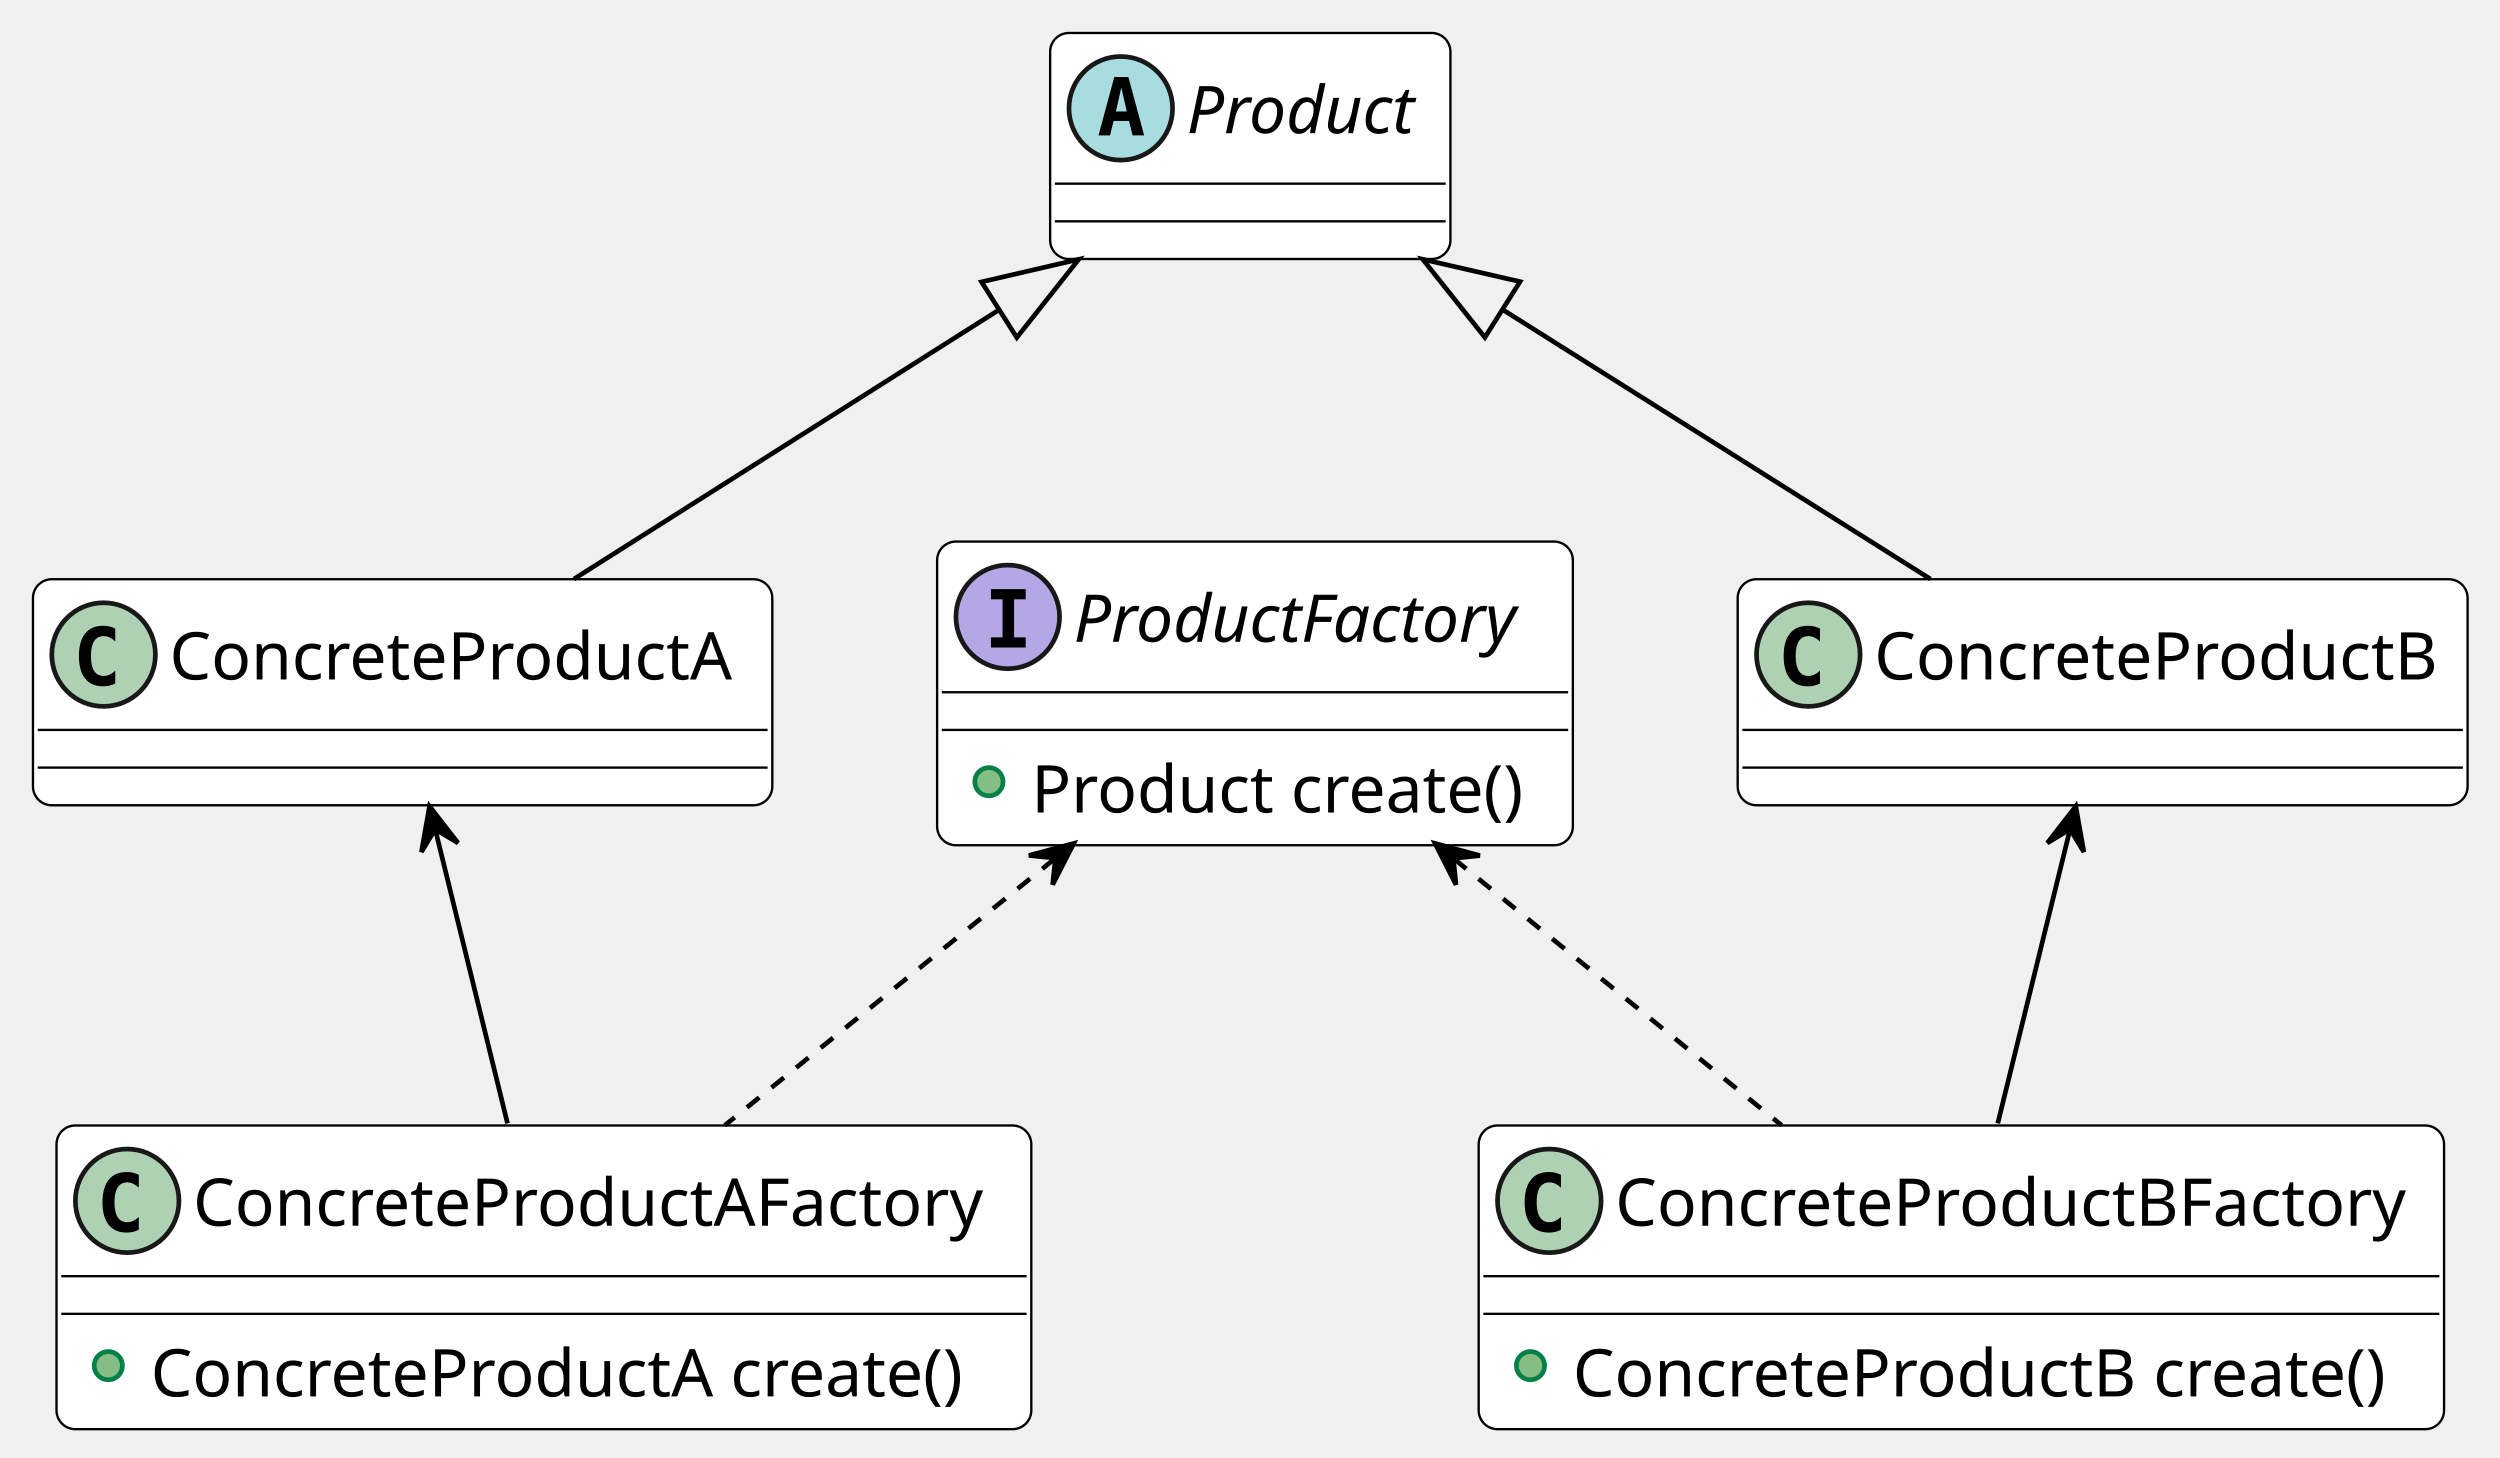
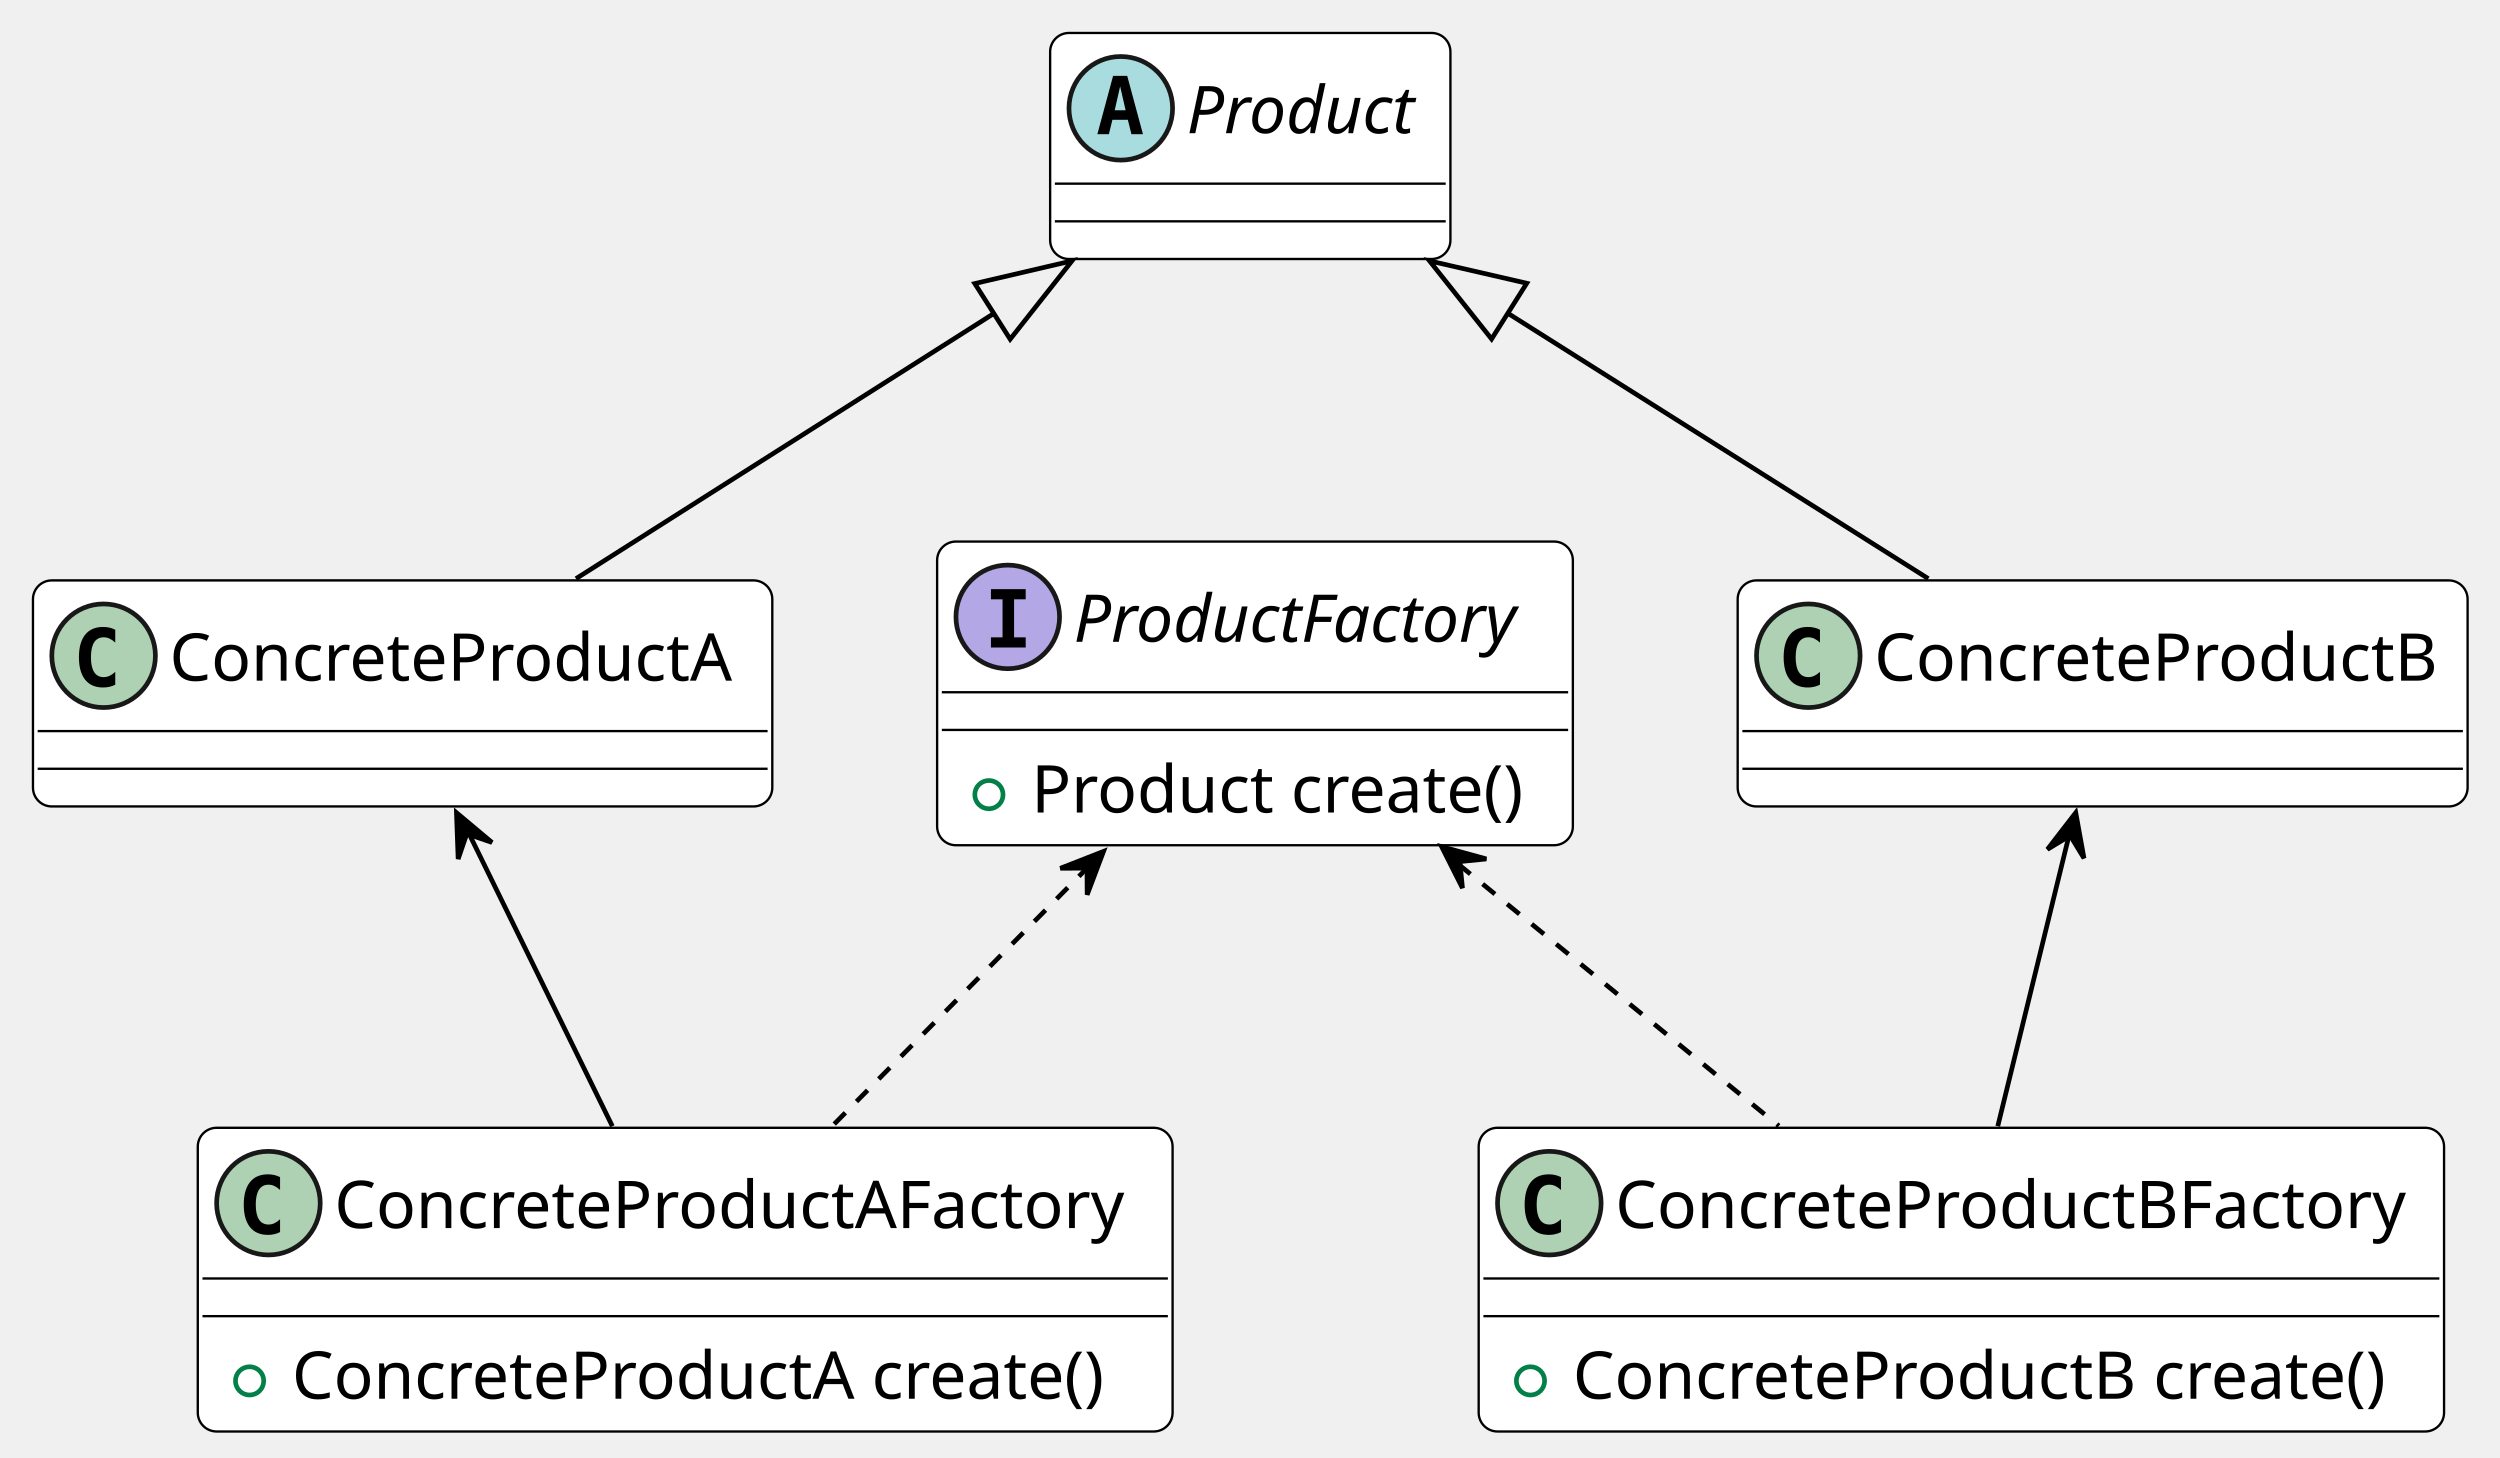
<svg xmlns="http://www.w3.org/2000/svg" contentStyleType="text/css" height="645.833px" preserveAspectRatio="none" style="width:1106px;height:645px;background:#FFFFFF;" version="1.1" viewBox="0 0 1106 645" width="1106.25px" zoomAndPan="magnify">
  <defs />
  <g>
    <g id="elem_Product">
      <rect codeLine="122" fill="#FFFFFF" height="100" id="Product" rx="8.333" ry="8.333" style="stroke:#000000;stroke-width:1.042;" width="177.083" x="464.583" y="14.583" />
      <ellipse cx="495.833" cy="47.917" fill="#A9DCDF" rx="22.917" ry="22.917" style="stroke:#181818;stroke-width:2.083;" />
-       <path d="M496.069,38.746 L493.666,49.312 L498.49,49.312 Z M492.957,34.077 L499.199,34.077 L506.169,59.896 L501.067,59.896 L499.476,53.515 L492.645,53.515 L491.089,59.896 L485.987,59.896 Z " fill="#000000" />
+       <path d="M495.548,38.225 L493.145,48.791 L497.97,48.791 Z M492.436,33.556 L498.679,33.556 L505.648,59.375 L500.546,59.375 L498.955,52.994 L492.124,52.994 L490.568,59.375 L485.466,59.375 Z " fill="#000000" />
      <text fill="#000000" font-family="sans-serif" font-size="29.167" font-style="italic" lengthAdjust="spacing" textLength="110.417" x="525" y="58.94">Product</text>
      <line style="stroke:#000000;stroke-width:1.042;" x1="466.667" x2="639.583" y1="81.25" y2="81.25" />
      <line style="stroke:#000000;stroke-width:1.042;" x1="466.667" x2="639.583" y1="97.917" y2="97.917" />
    </g>
    <g id="elem_ConcreteProductA">
-       <rect codeLine="123" fill="#FFFFFF" height="100" id="ConcreteProductA" rx="8.333" ry="8.333" style="stroke:#000000;stroke-width:1.042;" width="327.083" x="14.583" y="256.25" />
-       <ellipse cx="45.833" cy="289.583" fill="#ADD1B2" rx="22.917" ry="22.917" style="stroke:#181818;stroke-width:2.083;" />
-       <path d="M50.986,302.381 Q49.775,303.004 48.444,303.315 Q47.112,303.627 45.642,303.627 Q40.419,303.627 37.67,300.185 Q34.92,296.744 34.92,290.241 Q34.92,283.722 37.67,280.281 Q40.419,276.839 45.642,276.839 Q47.112,276.839 48.461,277.151 Q49.81,277.462 50.986,278.084 L50.986,283.757 Q49.671,282.546 48.435,281.984 Q47.199,281.422 45.884,281.422 Q43.083,281.422 41.656,283.644 Q40.229,285.866 40.229,290.241 Q40.229,294.599 41.656,296.822 Q43.083,299.044 45.884,299.044 Q47.199,299.044 48.435,298.482 Q49.671,297.92 50.986,296.709 Z " fill="#000000" />
-       <text fill="#000000" font-family="sans-serif" font-size="29.167" lengthAdjust="spacing" textLength="260.417" x="75" y="300.606">ConcreteProductA</text>
-       <line style="stroke:#000000;stroke-width:1.042;" x1="16.667" x2="339.583" y1="322.917" y2="322.917" />
-       <line style="stroke:#000000;stroke-width:1.042;" x1="16.667" x2="339.583" y1="339.583" y2="339.583" />
+       <rect codeLine="123" fill="#FFFFFF" height="100" id="ConcreteProductA" rx="8.333" ry="8.333" style="stroke:#000000;stroke-width:1.042;" width="327.083" x="14.583" y="256.771" />
+       <ellipse cx="45.833" cy="290.104" fill="#ADD1B2" rx="22.917" ry="22.917" style="stroke:#181818;stroke-width:2.083;" />
+       <path d="M50.986,302.902 Q49.775,303.525 48.444,303.836 Q47.112,304.147 45.642,304.147 Q40.419,304.147 37.67,300.706 Q34.92,297.265 34.92,290.762 Q34.92,284.243 37.67,280.801 Q40.419,277.36 45.642,277.36 Q47.112,277.36 48.461,277.671 Q49.81,277.983 50.986,278.605 L50.986,284.277 Q49.671,283.067 48.435,282.505 Q47.199,281.943 45.884,281.943 Q43.083,281.943 41.656,284.165 Q40.229,286.387 40.229,290.762 Q40.229,295.12 41.656,297.342 Q43.083,299.565 45.884,299.565 Q47.199,299.565 48.435,299.003 Q49.671,298.441 50.986,297.23 Z " fill="#000000" />
+       <text fill="#000000" font-family="sans-serif" font-size="29.167" lengthAdjust="spacing" textLength="260.417" x="75" y="301.127">ConcreteProductA</text>
+       <line style="stroke:#000000;stroke-width:1.042;" x1="16.667" x2="339.583" y1="323.438" y2="323.438" />
+       <line style="stroke:#000000;stroke-width:1.042;" x1="16.667" x2="339.583" y1="340.104" y2="340.104" />
    </g>
    <g id="elem_ConcreteProductB">
-       <rect codeLine="124" fill="#FFFFFF" height="100" id="ConcreteProductB" rx="8.333" ry="8.333" style="stroke:#000000;stroke-width:1.042;" width="322.917" x="768.75" y="256.25" />
-       <ellipse cx="800" cy="289.583" fill="#ADD1B2" rx="22.917" ry="22.917" style="stroke:#181818;stroke-width:2.083;" />
-       <path d="M805.152,302.381 Q803.942,303.004 802.61,303.315 Q801.279,303.627 799.809,303.627 Q794.586,303.627 791.837,300.185 Q789.087,296.744 789.087,290.241 Q789.087,283.722 791.837,280.281 Q794.586,276.839 799.809,276.839 Q801.279,276.839 802.628,277.151 Q803.976,277.462 805.152,278.084 L805.152,283.757 Q803.838,282.546 802.602,281.984 Q801.365,281.422 800.051,281.422 Q797.249,281.422 795.823,283.644 Q794.396,285.866 794.396,290.241 Q794.396,294.599 795.823,296.822 Q797.249,299.044 800.051,299.044 Q801.365,299.044 802.602,298.482 Q803.838,297.92 805.152,296.709 Z " fill="#000000" />
-       <text fill="#000000" font-family="sans-serif" font-size="29.167" lengthAdjust="spacing" textLength="256.25" x="829.167" y="300.606">ConcreteProductB</text>
-       <line style="stroke:#000000;stroke-width:1.042;" x1="770.833" x2="1089.583" y1="322.917" y2="322.917" />
-       <line style="stroke:#000000;stroke-width:1.042;" x1="770.833" x2="1089.583" y1="339.583" y2="339.583" />
+       <rect codeLine="124" fill="#FFFFFF" height="100" id="ConcreteProductB" rx="8.333" ry="8.333" style="stroke:#000000;stroke-width:1.042;" width="322.917" x="768.75" y="256.771" />
+       <ellipse cx="800" cy="290.104" fill="#ADD1B2" rx="22.917" ry="22.917" style="stroke:#181818;stroke-width:2.083;" />
+       <path d="M805.152,302.902 Q803.942,303.525 802.61,303.836 Q801.279,304.147 799.809,304.147 Q794.586,304.147 791.837,300.706 Q789.087,297.265 789.087,290.762 Q789.087,284.243 791.837,280.801 Q794.586,277.36 799.809,277.36 Q801.279,277.36 802.628,277.671 Q803.976,277.983 805.152,278.605 L805.152,284.277 Q803.838,283.067 802.602,282.505 Q801.365,281.943 800.051,281.943 Q797.249,281.943 795.823,284.165 Q794.396,286.387 794.396,290.762 Q794.396,295.12 795.823,297.342 Q797.249,299.565 800.051,299.565 Q801.365,299.565 802.602,299.003 Q803.838,298.441 805.152,297.23 Z " fill="#000000" />
+       <text fill="#000000" font-family="sans-serif" font-size="29.167" lengthAdjust="spacing" textLength="256.25" x="829.167" y="301.127">ConcreteProductB</text>
+       <line style="stroke:#000000;stroke-width:1.042;" x1="770.833" x2="1089.583" y1="323.438" y2="323.438" />
+       <line style="stroke:#000000;stroke-width:1.042;" x1="770.833" x2="1089.583" y1="340.104" y2="340.104" />
    </g>
    <g id="elem_ProductFactory">
      <rect codeLine="125" fill="#FFFFFF" height="134.351" id="ProductFactory" rx="8.333" ry="8.333" style="stroke:#000000;stroke-width:1.042;" width="281.25" x="414.583" y="239.583" />
      <ellipse cx="445.833" cy="272.917" fill="#B4A7E5" rx="22.917" ry="22.917" style="stroke:#181818;stroke-width:2.083;" />
      <path d="M438.391,265.136 L438.391,260.639 L453.765,260.639 L453.765,265.136 L448.629,265.136 L448.629,281.962 L453.765,281.962 L453.765,286.458 L438.391,286.458 L438.391,281.962 L443.527,281.962 L443.527,265.136 Z " fill="#000000" />
      <text fill="#000000" font-family="sans-serif" font-size="29.167" font-style="italic" lengthAdjust="spacing" textLength="214.583" x="475" y="283.94">ProductFactory</text>
      <line style="stroke:#000000;stroke-width:1.042;" x1="416.667" x2="693.75" y1="306.25" y2="306.25" />
      <line style="stroke:#000000;stroke-width:1.042;" x1="416.667" x2="693.75" y1="322.917" y2="322.917" />
-       <ellipse cx="437.5" cy="345.833" fill="#84BE84" rx="6.25" ry="6.25" style="stroke:#038048;stroke-width:2.083;" />
+       <ellipse cx="437.5" cy="351.55" fill="#FFFFFF" rx="6.25" ry="6.25" style="stroke:#038048;stroke-width:2.083;" />
      <text fill="#000000" font-family="sans-serif" font-size="29.167" lengthAdjust="spacing" textLength="227.083" x="456.25" y="359.448">Product create()</text>
    </g>
    <g id="elem_ConcreteProductAFactory">
-       <rect codeLine="128" fill="#FFFFFF" height="134.351" id="ConcreteProductAFactory" rx="8.333" ry="8.333" style="stroke:#000000;stroke-width:1.042;" width="431.25" x="25" y="497.917" />
-       <ellipse cx="56.25" cy="531.25" fill="#ADD1B2" rx="22.917" ry="22.917" style="stroke:#181818;stroke-width:2.083;" />
-       <path d="M61.402,544.048 Q60.192,544.671 58.86,544.982 Q57.529,545.293 56.059,545.293 Q50.836,545.293 48.087,541.852 Q45.337,538.41 45.337,531.908 Q45.337,525.389 48.087,521.947 Q50.836,518.506 56.059,518.506 Q57.529,518.506 58.878,518.817 Q60.226,519.128 61.402,519.751 L61.402,525.423 Q60.088,524.213 58.852,523.651 Q57.615,523.089 56.301,523.089 Q53.499,523.089 52.073,525.311 Q50.646,527.533 50.646,531.908 Q50.646,536.266 52.073,538.488 Q53.499,540.71 56.301,540.71 Q57.615,540.71 58.852,540.148 Q60.088,539.586 61.402,538.376 Z " fill="#000000" />
-       <text fill="#000000" font-family="sans-serif" font-size="29.167" lengthAdjust="spacing" textLength="364.583" x="85.417" y="542.273">ConcreteProductAFactory</text>
-       <line style="stroke:#000000;stroke-width:1.042;" x1="27.083" x2="454.167" y1="564.583" y2="564.583" />
-       <line style="stroke:#000000;stroke-width:1.042;" x1="27.083" x2="454.167" y1="581.25" y2="581.25" />
-       <ellipse cx="47.917" cy="604.167" fill="#84BE84" rx="6.25" ry="6.25" style="stroke:#038048;stroke-width:2.083;" />
-       <text fill="#000000" font-family="sans-serif" font-size="29.167" lengthAdjust="spacing" textLength="377.083" x="66.667" y="617.782">ConcreteProductA create()</text>
+       <rect codeLine="128" fill="#FFFFFF" height="134.351" id="ConcreteProductAFactory" rx="8.333" ry="8.333" style="stroke:#000000;stroke-width:1.042;" width="431.25" x="87.5" y="498.938" />
+       <ellipse cx="118.75" cy="532.271" fill="#ADD1B2" rx="22.917" ry="22.917" style="stroke:#181818;stroke-width:2.083;" />
+       <path d="M123.902,545.069 Q122.692,545.691 121.36,546.003 Q120.029,546.314 118.559,546.314 Q113.336,546.314 110.587,542.873 Q107.837,539.431 107.837,532.929 Q107.837,526.409 110.587,522.968 Q113.336,519.527 118.559,519.527 Q120.029,519.527 121.378,519.838 Q122.726,520.149 123.902,520.772 L123.902,526.444 Q122.588,525.234 121.352,524.671 Q120.115,524.109 118.801,524.109 Q115.999,524.109 114.573,526.332 Q113.146,528.554 113.146,532.929 Q113.146,537.287 114.573,539.509 Q115.999,541.731 118.801,541.731 Q120.115,541.731 121.352,541.169 Q122.588,540.607 123.902,539.397 Z " fill="#000000" />
+       <text fill="#000000" font-family="sans-serif" font-size="29.167" lengthAdjust="spacing" textLength="364.583" x="147.917" y="543.294">ConcreteProductAFactory</text>
+       <line style="stroke:#000000;stroke-width:1.042;" x1="89.583" x2="516.667" y1="565.604" y2="565.604" />
+       <line style="stroke:#000000;stroke-width:1.042;" x1="89.583" x2="516.667" y1="582.271" y2="582.271" />
+       <ellipse cx="110.417" cy="610.904" fill="#FFFFFF" rx="6.25" ry="6.25" style="stroke:#038048;stroke-width:2.083;" />
+       <text fill="#000000" font-family="sans-serif" font-size="29.167" lengthAdjust="spacing" textLength="377.083" x="129.167" y="618.802">ConcreteProductA create()</text>
    </g>
    <g id="elem_ConcreteProductBFactory">
-       <rect codeLine="131" fill="#FFFFFF" height="134.351" id="ConcreteProductBFactory" rx="8.333" ry="8.333" style="stroke:#000000;stroke-width:1.042;" width="427.083" x="654.167" y="497.917" />
-       <ellipse cx="685.417" cy="531.25" fill="#ADD1B2" rx="22.917" ry="22.917" style="stroke:#181818;stroke-width:2.083;" />
-       <path d="M690.569,544.048 Q689.359,544.671 688.027,544.982 Q686.695,545.293 685.225,545.293 Q680.003,545.293 677.253,541.852 Q674.504,538.41 674.504,531.908 Q674.504,525.389 677.253,521.947 Q680.003,518.506 685.225,518.506 Q686.695,518.506 688.044,518.817 Q689.393,519.128 690.569,519.751 L690.569,525.423 Q689.255,524.213 688.018,523.651 Q686.782,523.089 685.467,523.089 Q682.666,523.089 681.239,525.311 Q679.813,527.533 679.813,531.908 Q679.813,536.266 681.239,538.488 Q682.666,540.71 685.467,540.71 Q686.782,540.71 688.018,540.148 Q689.255,539.586 690.569,538.376 Z " fill="#000000" />
-       <text fill="#000000" font-family="sans-serif" font-size="29.167" lengthAdjust="spacing" textLength="360.417" x="714.583" y="542.273">ConcreteProductBFactory</text>
-       <line style="stroke:#000000;stroke-width:1.042;" x1="656.25" x2="1079.167" y1="564.583" y2="564.583" />
-       <line style="stroke:#000000;stroke-width:1.042;" x1="656.25" x2="1079.167" y1="581.25" y2="581.25" />
-       <ellipse cx="677.083" cy="604.167" fill="#84BE84" rx="6.25" ry="6.25" style="stroke:#038048;stroke-width:2.083;" />
-       <text fill="#000000" font-family="sans-serif" font-size="29.167" lengthAdjust="spacing" textLength="372.917" x="695.833" y="617.782">ConcreteProductB create()</text>
+       <rect codeLine="131" fill="#FFFFFF" height="134.351" id="ConcreteProductBFactory" rx="8.333" ry="8.333" style="stroke:#000000;stroke-width:1.042;" width="427.083" x="654.167" y="498.938" />
+       <ellipse cx="685.417" cy="532.271" fill="#ADD1B2" rx="22.917" ry="22.917" style="stroke:#181818;stroke-width:2.083;" />
+       <path d="M690.569,545.069 Q689.359,545.691 688.027,546.003 Q686.695,546.314 685.225,546.314 Q680.003,546.314 677.253,542.873 Q674.504,539.431 674.504,532.929 Q674.504,526.409 677.253,522.968 Q680.003,519.527 685.225,519.527 Q686.695,519.527 688.044,519.838 Q689.393,520.149 690.569,520.772 L690.569,526.444 Q689.255,525.234 688.018,524.671 Q686.782,524.109 685.467,524.109 Q682.666,524.109 681.239,526.332 Q679.813,528.554 679.813,532.929 Q679.813,537.287 681.239,539.509 Q682.666,541.731 685.467,541.731 Q686.782,541.731 688.018,541.169 Q689.255,540.607 690.569,539.397 Z " fill="#000000" />
+       <text fill="#000000" font-family="sans-serif" font-size="29.167" lengthAdjust="spacing" textLength="360.417" x="714.583" y="543.294">ConcreteProductBFactory</text>
+       <line style="stroke:#000000;stroke-width:1.042;" x1="656.25" x2="1079.167" y1="565.604" y2="565.604" />
+       <line style="stroke:#000000;stroke-width:1.042;" x1="656.25" x2="1079.167" y1="582.271" y2="582.271" />
+       <ellipse cx="677.083" cy="610.904" fill="#FFFFFF" rx="6.25" ry="6.25" style="stroke:#038048;stroke-width:2.083;" />
+       <text fill="#000000" font-family="sans-serif" font-size="29.167" lengthAdjust="spacing" textLength="372.917" x="695.833" y="618.802">ConcreteProductB create()</text>
    </g>
    <g id="link_Product_ConcreteProductA">
-       <path codeLine="134" d="M441.479,137.375 C380.958,175.708 307.75,222.062 253.896,256.167 " fill="none" id="Product-backto-ConcreteProductA" style="stroke:#000000;stroke-width:2.083;" />
-       <polygon fill="none" points="434.229,124.708,477.229,114.729,449.833,149.333,434.229,124.708" style="stroke:#000000;stroke-width:2.083;" />
+       <path codeLine="134" d="M439.958,138.5 C380.083,176.5 308.125,222.167 254.812,256 " fill="none" id="Product-backto-ConcreteProductA" style="stroke:#000000;stroke-width:2.083;" />
+       <polygon fill="none" points="431.25,125.438,474.25,115.417,446.896,150.062,431.25,125.438" style="stroke:#000000;stroke-width:2.083;" />
    </g>
    <g id="link_Product_ConcreteProductB">
-       <path codeLine="135" d="M665.396,137.375 C726.25,175.708 799.854,222.062 854.021,256.167 " fill="none" id="Product-backto-ConcreteProductB" style="stroke:#000000;stroke-width:2.083;" />
-       <polygon fill="none" points="656.917,149.271,629.438,114.729,672.458,124.604,656.917,149.271" style="stroke:#000000;stroke-width:2.083;" />
+       <path codeLine="135" d="M666.917,138.5 C727.125,176.5 799.479,222.167 853.083,256 " fill="none" id="Product-backto-ConcreteProductB" style="stroke:#000000;stroke-width:2.083;" />
+       <polygon fill="none" points="659.875,149.979,632.417,115.417,675.438,125.312,659.875,149.979" style="stroke:#000000;stroke-width:2.083;" />
    </g>
    <g id="link_ProductFactory_ConcreteProductAFactory">
-       <path codeLine="136" d="M466.562,379.958 C420.729,416.979 365.208,461.854 320.667,497.833 " fill="none" id="ProductFactory-backto-ConcreteProductAFactory" style="stroke:#000000;stroke-width:2.083;stroke-dasharray:7.0,7.0;" />
-       <polygon fill="#000000" points="475.021,373.125,455.202,378.437,466.922,379.676,465.683,391.396,475.021,373.125" style="stroke:#000000;stroke-width:2.083;" />
+       <path codeLine="136" d="M482.208,382.729 C446.062,419.333 402.771,463.146 367.812,498.542 " fill="none" id="ProductFactory-backto-ConcreteProductAFactory" style="stroke:#000000;stroke-width:2.083;stroke-dasharray:7.0,7.0;" />
+       <polygon fill="#000000" points="488.208,376.646,469.103,384.127,480.887,384.056,480.959,395.841,488.208,376.646" style="stroke:#000000;stroke-width:2.083;" />
    </g>
    <g id="link_ProductFactory_ConcreteProductBFactory">
-       <path codeLine="137" d="M643.25,379.958 C688.792,416.979 743.958,461.854 788.188,497.833 " fill="none" id="ProductFactory-backto-ConcreteProductBFactory" style="stroke:#000000;stroke-width:2.083;stroke-dasharray:7.0,7.0;" />
-       <polygon fill="#000000" points="634.875,373.125,644.139,391.433,642.948,379.708,654.672,378.517,634.875,373.125" style="stroke:#000000;stroke-width:2.083;" />
+       <path codeLine="137" d="M645.083,382.25 C689.854,418.792 743.521,462.625 786.958,498.104 " fill="none" id="ProductFactory-backto-ConcreteProductBFactory" style="stroke:#000000;stroke-width:2.083;stroke-dasharray:7.0,7.0;" />
+       <polygon fill="#000000" points="637.771,374.562,646.995,392.891,645.829,381.164,657.556,379.998,637.771,374.562" style="stroke:#000000;stroke-width:2.083;" />
    </g>
    <g id="link_ConcreteProductA_ConcreteProductAFactory">
-       <path codeLine="138" d="M192.646,367.333 C202.167,406.146 214.667,456.938 224.521,496.979 " fill="none" id="ConcreteProductA-backto-ConcreteProductAFactory" style="stroke:#000000;stroke-width:2.083;" />
-       <polygon fill="#000000" points="190.021,356.729,186.428,376.931,192.519,366.842,202.608,372.933,190.021,356.729" style="stroke:#000000;stroke-width:2.083;" />
+       <path codeLine="138" d="M207.146,368.104 C226.229,407.042 251.208,458.062 270.917,498.25 " fill="none" id="ConcreteProductA-backto-ConcreteProductAFactory" style="stroke:#000000;stroke-width:2.083;" />
+       <polygon fill="#000000" points="201.938,359.521,202.686,380.026,206.513,368.879,217.659,372.705,201.938,359.521" style="stroke:#000000;stroke-width:2.083;" />
    </g>
    <g id="link_ConcreteProductB_ConcreteProductBFactory">
-       <path codeLine="139" d="M915.688,367.333 C906.167,406.146 893.667,456.938 883.812,496.979 " fill="none" id="ConcreteProductB-backto-ConcreteProductBFactory" style="stroke:#000000;stroke-width:2.083;" />
-       <polygon fill="#000000" points="918.312,356.729,905.725,372.933,915.814,366.842,921.905,376.931,918.312,356.729" style="stroke:#000000;stroke-width:2.083;" />
+       <path codeLine="139" d="M915.458,369.104 C905.938,407.917 893.583,458.396 883.812,498.25 " fill="none" id="ConcreteProductB-backto-ConcreteProductBFactory" style="stroke:#000000;stroke-width:2.083;" />
+       <polygon fill="#000000" points="918.312,359.521,905.77,375.76,915.842,369.64,921.962,379.712,918.312,359.521" style="stroke:#000000;stroke-width:2.083;" />
    </g>
  </g>
</svg>
